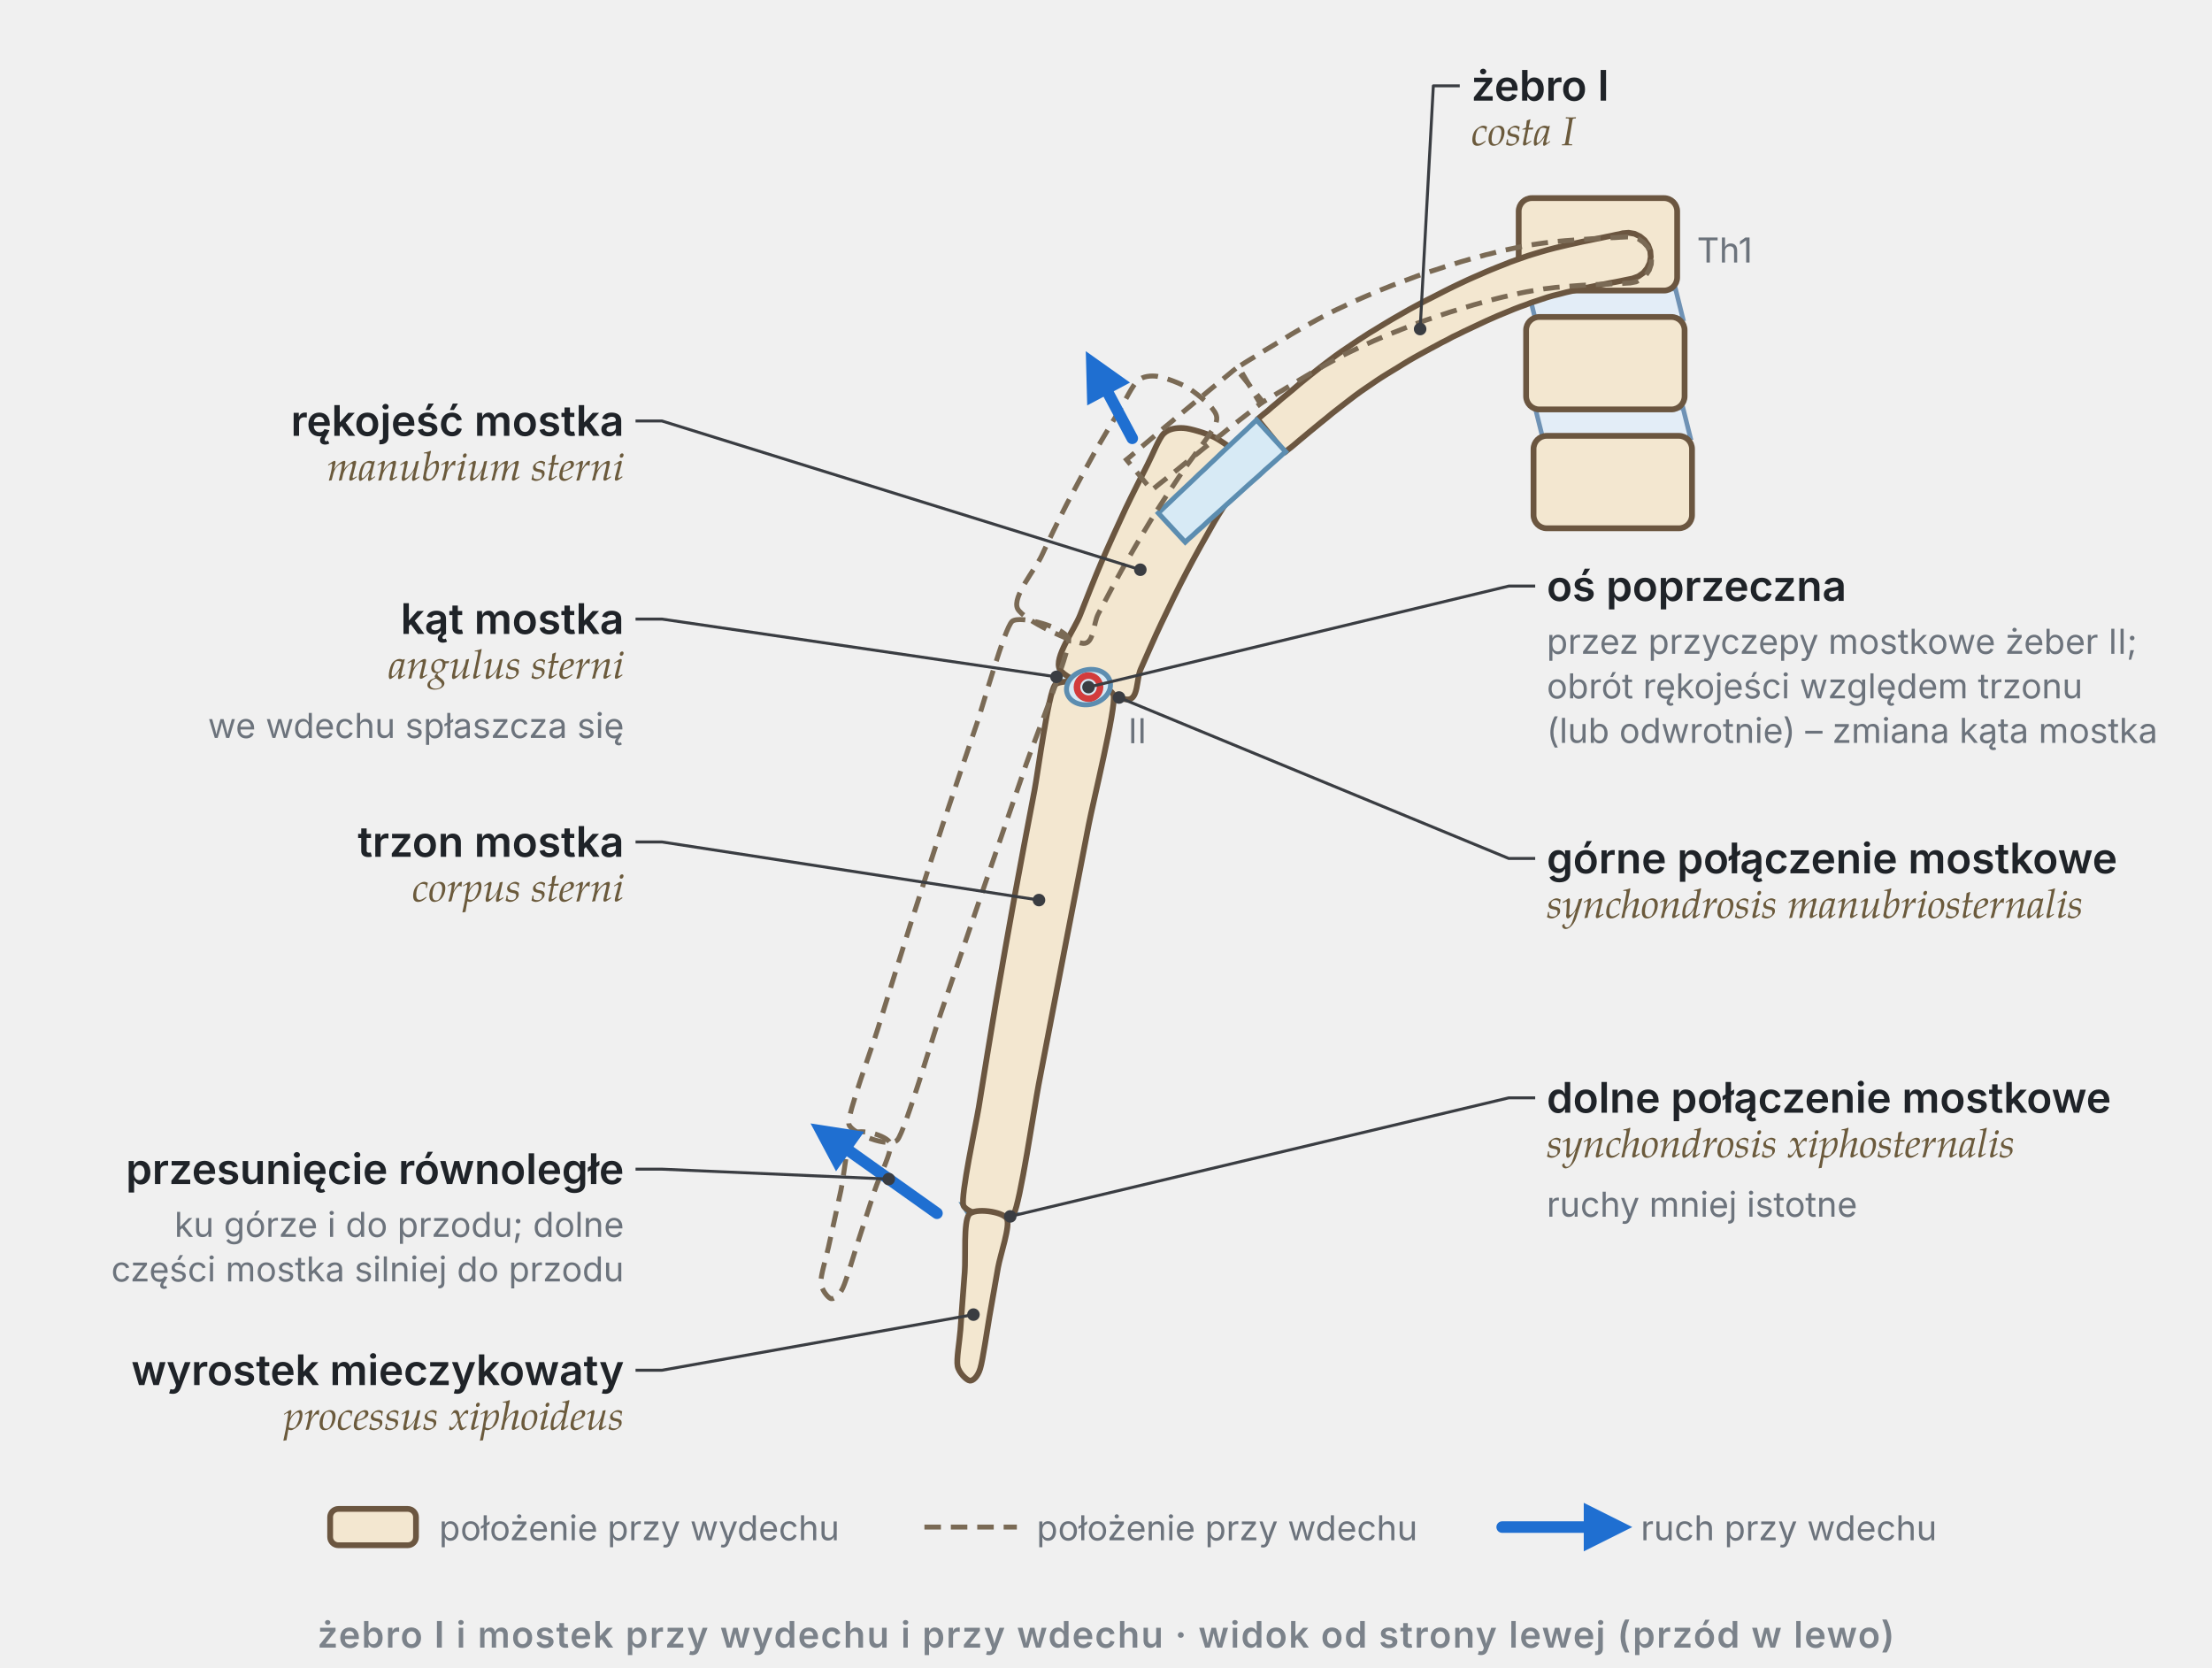
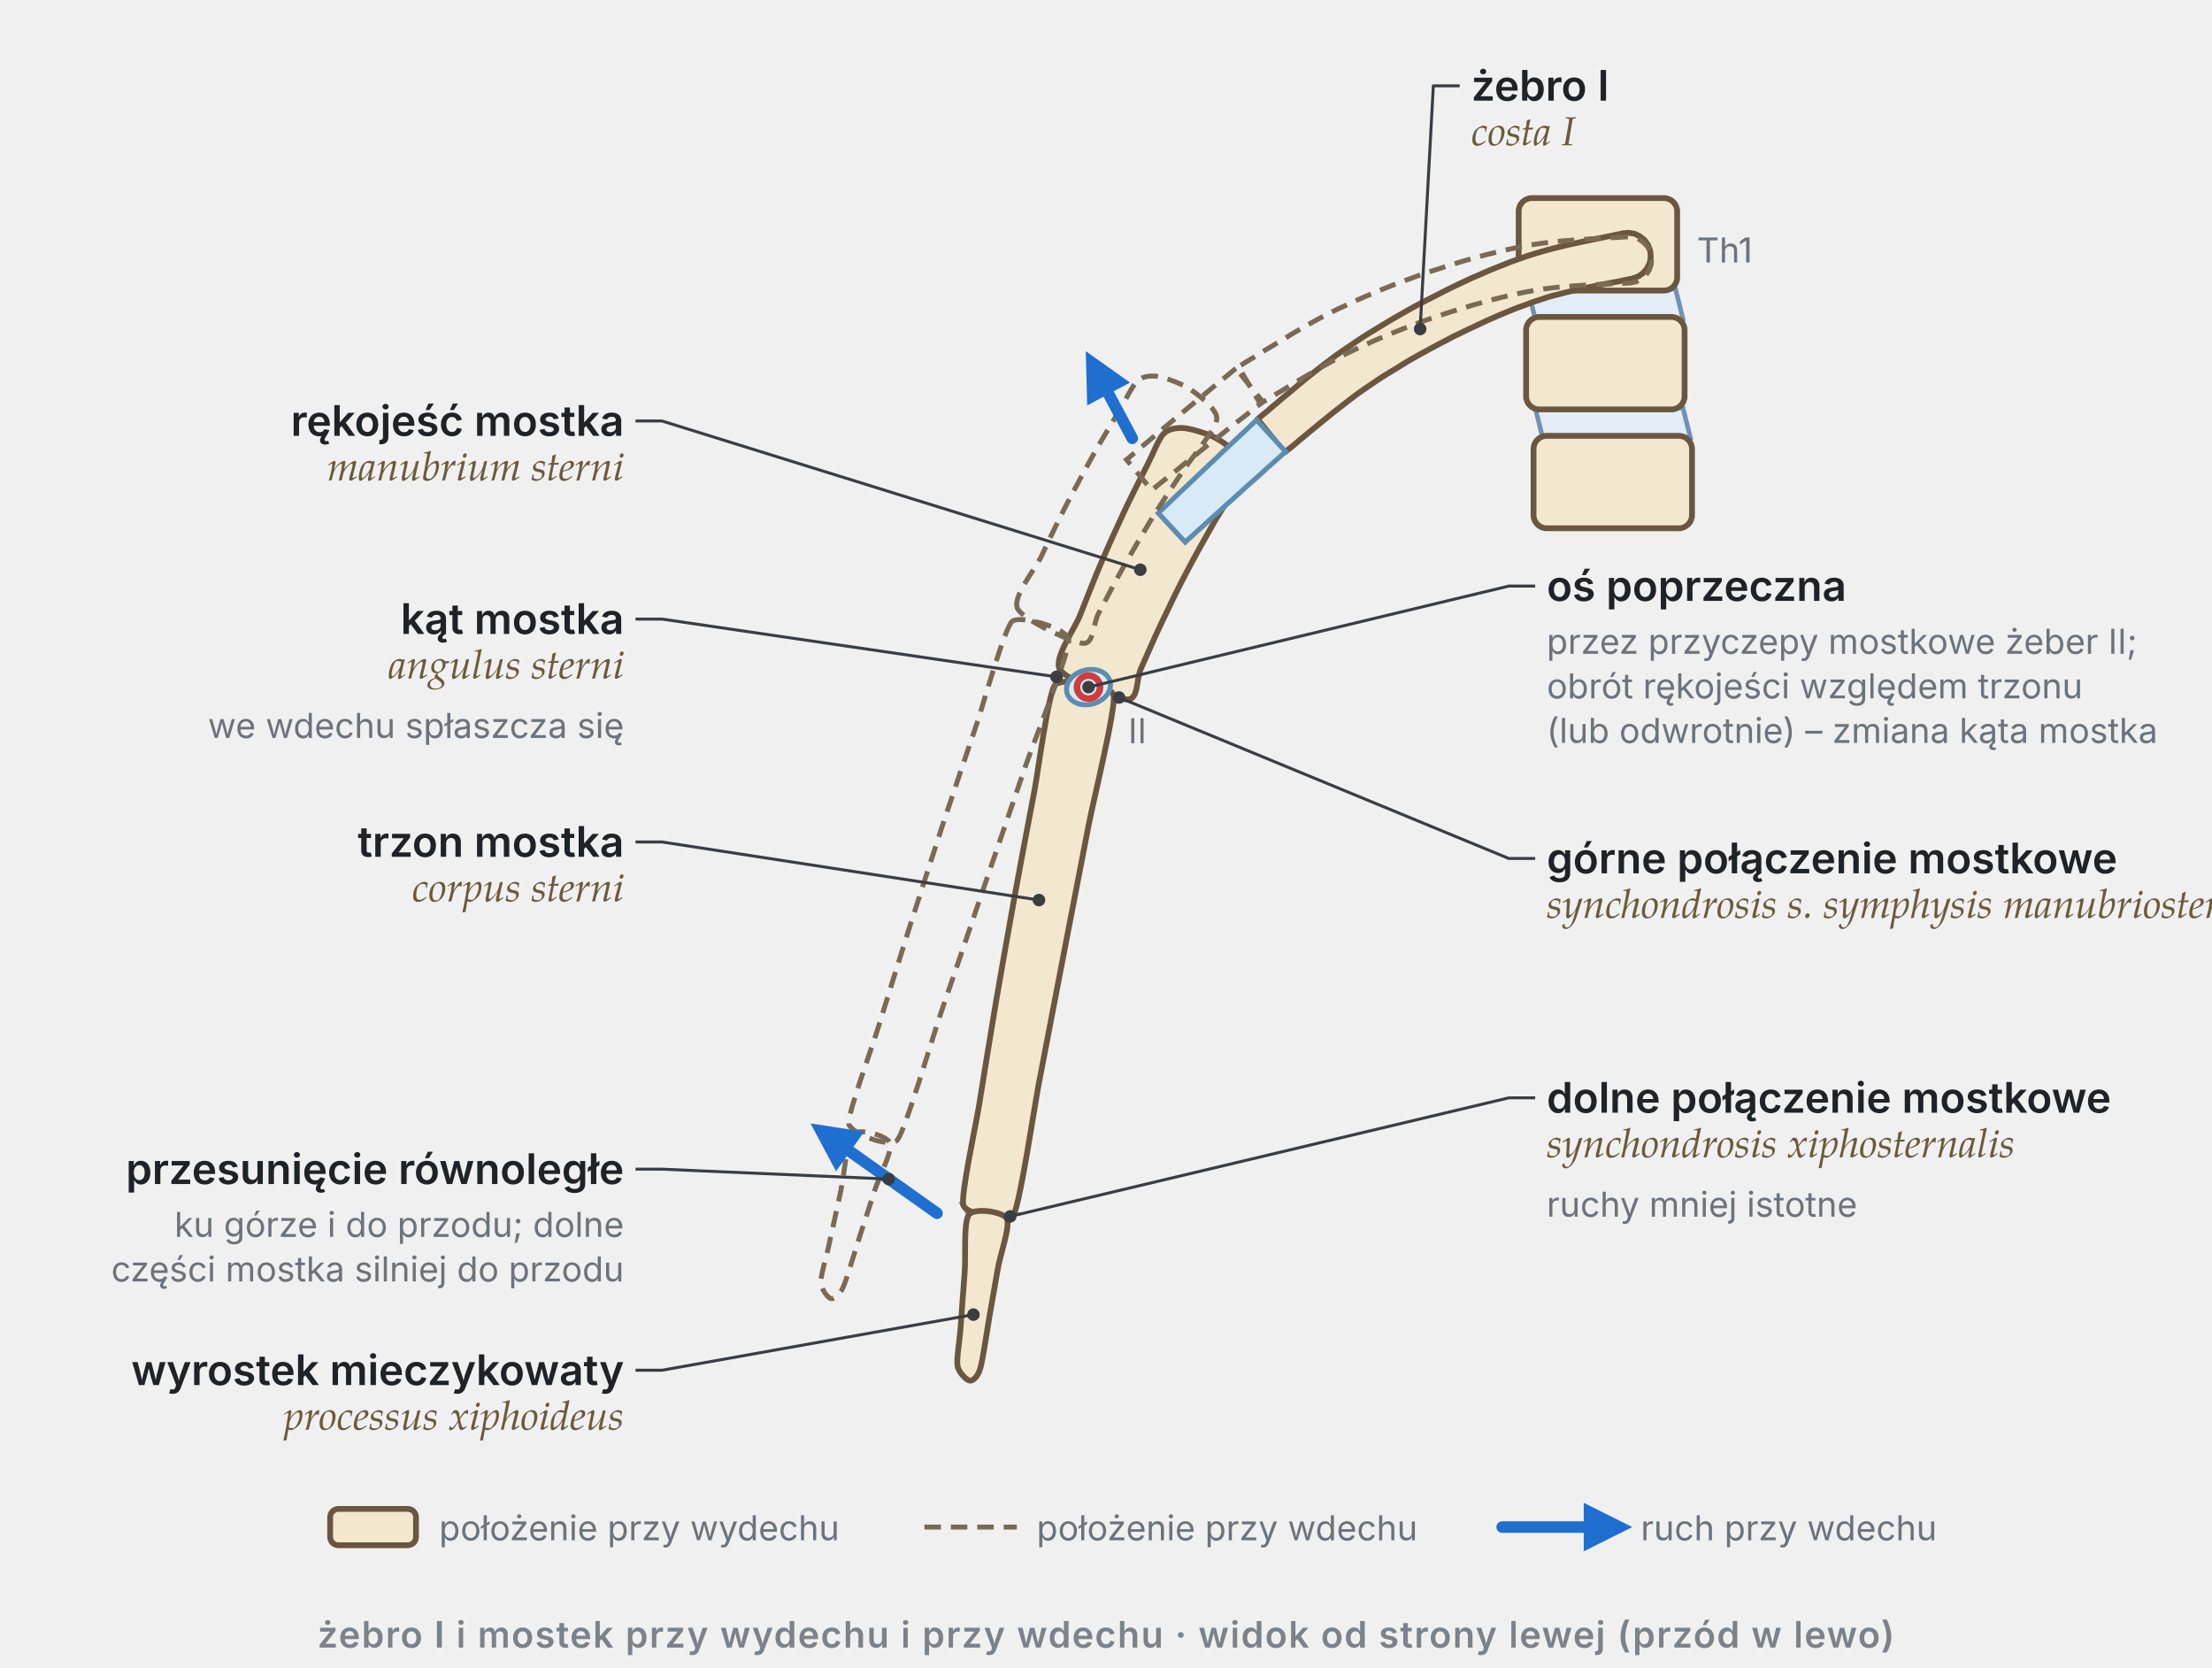
<svg xmlns="http://www.w3.org/2000/svg" viewBox="0 0 134 101" width="134mm" height="101mm">
  <style>
.bone{fill:#f3e7d0;stroke:#6b5640;stroke-width:.35;stroke-linejoin:round}
.bone2{fill:#e2cfab;stroke:#6b5640;stroke-width:.3;stroke-linejoin:round}
.bonel{fill:none;stroke:#8a7356;stroke-width:.22;stroke-linecap:round;stroke-linejoin:round}
.facet{fill:#cfe3f1;stroke:#4f7fa3;stroke-width:.28}
.cart{fill:#d7eaf5;stroke:#5c8db0;stroke-width:.3}
.annulus{fill:#e3edf7;stroke:#6f92b5;stroke-width:.28}
.nucleus{fill:#a9cbe8;stroke:#4f7fa3;stroke-width:.28}
.lig{fill:#efd28a;stroke:#a7822a;stroke-width:.28}
.ligl{fill:none;stroke:#b8902e;stroke-width:.55;stroke-linecap:round}
.capsule{fill:none;stroke:#7a6a55;stroke-width:.3;stroke-dasharray:1 .6}
.cavity{fill:#ffffff;stroke:#7a6a55;stroke-width:.22}
.muscle{fill:#eaa595;stroke:#b4553f;stroke-width:.3}
.musclel{fill:none;stroke:#c9705b;stroke-width:.2}
.tendon{fill:#f4ead6;stroke:#a89268;stroke-width:.3}
.nerve{fill:#f6d55c;stroke:#b8961c;stroke-width:.25}
.artery{fill:#e05a5a;stroke:#a82f2f;stroke-width:.25}
.vein{fill:#5b82c9;stroke:#33589b;stroke-width:.25}
.organ{fill:#f0d9e6;stroke:#a5708c;stroke-width:.28}
.hole{fill:#ffffff;stroke:#6b5640;stroke-width:.3}
.shade{fill:#6b5640;opacity:.10;stroke:none}
.arrow{fill:none;stroke:#1f6fd1;stroke-width:.7;stroke-linecap:round;marker-end:url(#ah)}
.arrow2{fill:none;stroke:#d23c3c;stroke-width:.7;stroke-linecap:round;marker-end:url(#ah2)}
.axis{fill:none;stroke:#d23c3c;stroke-width:.4;stroke-dasharray:2.2 .8 .4 .8}
.dim{fill:none;stroke:#8d939a;stroke-width:.22;stroke-dasharray:.8 .5}
.lead{fill:none;stroke:#3a3d42;stroke-width:.18;stroke-linejoin:round}
.dot{fill:#3a3d42}
.pl{font-family:Inter,sans-serif;font-weight:600;font-size:2.55px;fill:#1f2328}
.la{font-family:'TeX Gyre Pagella',serif;font-style:italic;font-size:2.45px;fill:#6b5a3c}
.note{font-family:Inter,sans-serif;font-size:2.1px;fill:#6c737c}
.notec{font-family:Inter,sans-serif;font-size:2.1px;fill:#6c737c;text-anchor:middle}
.big{font-family:Inter,sans-serif;font-weight:800;font-size:3.2px;fill:#1f2328}
.cap{font-family:Inter,sans-serif;font-size:2.2px;fill:#7b828a;letter-spacing:.08px;text-anchor:middle;font-weight:600}
</style>
  <defs>
    <marker id="ah" viewBox="0 0 10 10" refX="7" refY="5" markerWidth="4.2" markerHeight="4.2" orient="auto-start-reverse">
      <path d="M0,0 L10,5 L0,10 z" fill="#1f6fd1" />
    </marker>
    <marker id="ah2" viewBox="0 0 10 10" refX="7" refY="5" markerWidth="4.2" markerHeight="4.2" orient="auto-start-reverse">
      <path d="M0,0 L10,5 L0,10 z" fill="#d23c3c" />
    </marker>
  </defs>
  <g>
    <path class="annulus" d="M92.55,17.50 L101.50,17.50 L101.95,19.30 L93.00,19.30 Z" />
    <rect class="bone" x="92.00" y="12.00" width="9.6" height="5.6" rx=".8" />
    <path class="annulus" d="M93.00,24.70 L101.95,24.70 L102.40,26.50 L93.45,26.50 Z" />
    <rect class="bone" x="92.45" y="19.20" width="9.6" height="5.6" rx=".8" />
    <rect class="bone" x="92.90" y="26.40" width="9.6" height="5.6" rx=".8" />
    <text x="102.80" y="15.90" class="note" text-anchor="start">Th1</text>
    <path class="cart" d="M64.20,40.54 L68.31,42.37 L67.46,42.12 L63.91,41.49 Z" />
    <path class="cart" d="M58.36,73.01 L61.41,73.54 L60.99,73.81 L58.70,73.57 Z" />
    <path class="bone" d="M64.20,40.54 C63.82,39.86 65.09,38.13 65.43,37.26 C65.77,36.39 66.37,34.87 66.74,34.01 C67.11,33.15 67.81,31.61 68.18,30.82 C68.55,30.04 69.21,28.74 69.52,28.13 C69.83,27.53 70.20,26.56 70.49,26.27 C70.78,25.97 71.29,25.90 71.70,25.93 C72.10,25.95 73.08,26.25 73.53,26.47 C73.99,26.70 74.86,27.32 75.11,27.61 C75.35,27.90 75.56,28.12 75.35,28.65 C75.15,29.18 74.05,30.78 73.58,31.58 C73.12,32.38 72.31,33.83 71.88,34.66 C71.44,35.48 70.70,37.01 70.33,37.80 C69.96,38.58 69.37,39.93 69.10,40.54 C68.83,41.15 68.97,42.37 68.31,42.37 C67.66,42.37 64.59,41.23 64.20,40.54 Z" />
    <path class="bone" d="M63.91,41.49 C63.51,41.97 62.87,46.81 62.67,47.87 C62.46,48.94 61.66,53.20 61.47,54.26 C61.27,55.33 60.52,59.60 60.34,60.66 C60.16,61.73 59.45,66.05 59.29,67.08 C59.12,68.11 58.18,72.47 58.36,73.01 C58.53,73.55 61.03,74.15 61.41,73.54 C61.79,72.93 62.67,67.00 62.92,65.69 C63.17,64.38 64.18,59.14 64.43,57.83 C64.69,56.52 65.69,51.28 65.95,49.97 C66.20,48.66 67.63,42.82 67.46,42.12 C67.29,41.41 64.31,41.01 63.91,41.49 Z" />
    <path class="bone" d="M58.70,73.57 C58.36,74.01 58.51,76.13 58.44,77.06 C58.37,78.00 58.23,79.80 58.18,80.56 C58.12,81.31 57.93,82.34 58.01,82.75 C58.09,83.16 58.56,83.61 58.75,83.63 C58.93,83.65 59.22,83.42 59.38,82.90 C59.54,82.38 59.80,80.55 59.94,79.74 C60.08,78.92 60.32,77.56 60.46,76.78 C60.60,75.99 61.22,74.24 60.99,73.81 C60.75,73.39 59.04,73.14 58.70,73.57 Z" />
    <ellipse class="cart" cx="65.94" cy="41.62" rx="1.35" ry="1.05" transform="rotate(-15 65.94 41.62)" />
    <path class="bone" d="M98.30,14.13 L98.11,14.18 L97.89,14.22 L97.62,14.28 L97.32,14.34 L96.99,14.41 L96.64,14.48 L96.26,14.56 L95.86,14.64 L95.46,14.73 L95.04,14.82 L94.62,14.92 L94.20,15.02 L93.78,15.13 L93.36,15.25 L92.96,15.37 L92.57,15.49 L92.20,15.62 L91.83,15.75 L91.47,15.88 L91.10,16.03 L90.74,16.17 L90.37,16.32 L90.01,16.47 L89.65,16.63 L89.28,16.79 L88.92,16.95 L88.56,17.12 L88.20,17.29 L87.85,17.46 L87.49,17.64 L87.14,17.82 L86.79,18.00 L86.43,18.18 L86.08,18.36 L85.73,18.55 L85.38,18.74 L85.03,18.94 L84.68,19.14 L84.33,19.34 L83.98,19.55 L83.63,19.76 L83.29,19.97 L82.94,20.18 L82.60,20.40 L82.26,20.62 L81.92,20.85 L81.58,21.08 L81.24,21.31 L80.89,21.56 L80.53,21.83 L80.16,22.11 L79.79,22.40 L79.42,22.69 L79.05,22.99 L78.68,23.29 L78.33,23.59 L77.98,23.88 L77.65,24.15 L77.34,24.42 L77.05,24.66 L76.79,24.89 L76.55,25.08 L76.35,25.25 L76.18,25.39 L77.82,27.41 L78.00,27.26 L78.22,27.09 L78.46,26.89 L78.73,26.66 L79.02,26.42 L79.33,26.16 L79.66,25.89 L80.00,25.61 L80.35,25.33 L80.70,25.04 L81.06,24.76 L81.42,24.48 L81.77,24.21 L82.11,23.95 L82.44,23.71 L82.76,23.49 L83.07,23.28 L83.39,23.06 L83.71,22.85 L84.03,22.65 L84.36,22.45 L84.69,22.25 L85.01,22.05 L85.34,21.85 L85.67,21.66 L86.01,21.47 L86.34,21.29 L86.67,21.11 L87.01,20.93 L87.34,20.75 L87.68,20.58 L88.01,20.40 L88.35,20.24 L88.69,20.07 L89.03,19.91 L89.37,19.75 L89.71,19.59 L90.05,19.43 L90.39,19.28 L90.73,19.13 L91.07,18.99 L91.41,18.85 L91.75,18.71 L92.09,18.58 L92.43,18.46 L92.76,18.33 L93.10,18.22 L93.43,18.11 L93.76,18.00 L94.11,17.90 L94.48,17.81 L94.86,17.71 L95.26,17.62 L95.65,17.53 L96.05,17.44 L96.44,17.36 L96.82,17.28 L97.19,17.21 L97.54,17.14 L97.87,17.08 L98.17,17.02 L98.45,16.96 L98.70,16.91 L98.90,16.87 L99.25,16.74 L99.55,16.53 L99.78,16.25 L99.94,15.92 L100.00,15.56 L99.97,15.20 L99.84,14.85 L99.63,14.55 L99.35,14.32 L99.02,14.16 L98.66,14.10 Z" />
    <path class="cart" d="M76.12,25.44 L75.95,25.60 L75.74,25.80 L75.49,26.04 L75.21,26.30 L74.90,26.59 L74.58,26.89 L74.25,27.20 L73.92,27.51 L73.60,27.82 L73.29,28.11 L72.98,28.41 L72.63,28.73 L72.28,29.07 L71.91,29.42 L71.55,29.76 L71.20,30.09 L70.88,30.40 L70.59,30.67 L70.35,30.90 L70.17,31.08 L71.80,32.84 L71.99,32.66 L72.24,32.44 L72.53,32.17 L72.86,31.88 L73.21,31.55 L73.58,31.22 L73.96,30.88 L74.32,30.55 L74.67,30.24 L74.99,29.95 L75.30,29.67 L75.63,29.37 L75.97,29.07 L76.31,28.77 L76.63,28.47 L76.95,28.19 L77.23,27.94 L77.49,27.71 L77.71,27.51 L77.88,27.36 Z" />
    <path class="capsule" d="M61.64,36.86 C61.31,36.15 62.70,34.51 63.10,33.67 C63.49,32.82 64.20,31.35 64.63,30.52 C65.06,29.69 65.87,28.19 66.29,27.44 C66.72,26.68 67.47,25.43 67.82,24.85 C68.16,24.27 68.61,23.33 68.92,23.06 C69.23,22.78 69.74,22.74 70.14,22.80 C70.54,22.86 71.50,23.22 71.93,23.47 C72.37,23.73 73.20,24.41 73.42,24.72 C73.65,25.02 73.84,25.26 73.60,25.77 C73.36,26.29 72.15,27.81 71.63,28.57 C71.11,29.34 70.20,30.72 69.71,31.52 C69.22,32.32 68.37,33.79 67.94,34.55 C67.52,35.30 66.84,36.60 66.53,37.19 C66.22,37.78 66.27,39.02 65.62,38.97 C64.97,38.93 61.98,37.57 61.64,36.86 Z" />
    <path class="capsule" d="M61.31,37.64 C60.85,38.06 59.54,42.76 59.19,43.79 C58.84,44.82 57.45,48.92 57.11,49.95 C56.77,50.98 55.44,55.10 55.11,56.13 C54.78,57.16 53.48,61.34 53.17,62.34 C52.87,63.33 51.32,67.52 51.42,68.08 C51.52,68.64 53.91,69.59 54.37,69.04 C54.83,68.49 56.53,62.73 56.96,61.47 C57.40,60.21 59.12,55.16 59.55,53.90 C59.99,52.64 61.71,47.59 62.15,46.33 C62.58,45.07 64.81,39.48 64.74,38.76 C64.67,38.03 61.77,37.23 61.31,37.64 Z" />
    <path class="capsule" d="M51.68,68.69 C51.29,69.07 51.14,71.20 50.94,72.11 C50.74,73.02 50.36,74.79 50.19,75.53 C50.03,76.27 49.71,77.26 49.73,77.68 C49.74,78.10 50.15,78.61 50.33,78.66 C50.51,78.70 50.83,78.51 51.06,78.01 C51.29,77.52 51.80,75.75 52.06,74.96 C52.31,74.18 52.74,72.87 52.99,72.10 C53.23,71.34 54.09,69.70 53.92,69.24 C53.74,68.79 52.08,68.31 51.68,68.69 Z" />
    <path class="capsule" d="M98.56,14.35 L98.37,14.36 L98.14,14.37 L97.87,14.39 L97.56,14.40 L97.23,14.42 L96.86,14.44 L96.48,14.46 L96.08,14.49 L95.66,14.51 L95.24,14.55 L94.81,14.58 L94.37,14.62 L93.94,14.67 L93.52,14.72 L93.10,14.78 L92.70,14.84 L92.31,14.91 L91.93,14.99 L91.55,15.07 L91.16,15.15 L90.78,15.24 L90.40,15.34 L90.02,15.43 L89.63,15.54 L89.25,15.64 L88.87,15.75 L88.49,15.86 L88.11,15.98 L87.73,16.09 L87.35,16.22 L86.98,16.34 L86.60,16.46 L86.23,16.59 L85.85,16.72 L85.48,16.86 L85.10,17.00 L84.73,17.14 L84.35,17.28 L83.98,17.43 L83.60,17.58 L83.23,17.74 L82.85,17.90 L82.48,18.06 L82.11,18.22 L81.74,18.39 L81.37,18.57 L81.00,18.74 L80.63,18.92 L80.25,19.12 L79.85,19.33 L79.45,19.55 L79.04,19.78 L78.62,20.02 L78.21,20.26 L77.81,20.51 L77.41,20.75 L77.03,20.98 L76.66,21.20 L76.31,21.42 L75.99,21.62 L75.69,21.80 L75.43,21.96 L75.21,22.10 L75.02,22.21 L76.34,24.45 L76.54,24.33 L76.78,24.19 L77.05,24.03 L77.35,23.84 L77.68,23.65 L78.02,23.44 L78.39,23.22 L78.76,22.99 L79.15,22.76 L79.54,22.53 L79.94,22.30 L80.34,22.08 L80.72,21.87 L81.10,21.66 L81.46,21.47 L81.81,21.30 L82.15,21.14 L82.50,20.97 L82.84,20.82 L83.19,20.66 L83.54,20.51 L83.90,20.36 L84.25,20.21 L84.61,20.07 L84.96,19.93 L85.32,19.79 L85.67,19.65 L86.03,19.52 L86.39,19.39 L86.75,19.27 L87.10,19.15 L87.46,19.03 L87.82,18.91 L88.18,18.80 L88.54,18.68 L88.90,18.58 L89.26,18.47 L89.62,18.37 L89.98,18.27 L90.34,18.17 L90.69,18.08 L91.05,17.99 L91.41,17.91 L91.76,17.83 L92.11,17.75 L92.46,17.68 L92.81,17.62 L93.16,17.56 L93.50,17.50 L93.86,17.46 L94.24,17.41 L94.64,17.38 L95.04,17.34 L95.44,17.31 L95.84,17.28 L96.24,17.26 L96.63,17.24 L97.00,17.22 L97.36,17.21 L97.70,17.19 L98.01,17.18 L98.29,17.17 L98.54,17.15 L98.75,17.14 L99.11,17.07 L99.44,16.90 L99.71,16.66 L99.91,16.36 L100.03,16.01 L100.05,15.64 L99.98,15.29 L99.82,14.96 L99.57,14.69 L99.27,14.48 L98.92,14.37 Z" />
    <path class="capsule" d="M74.87,22.32 L74.68,22.47 L74.44,22.67 L74.16,22.90 L73.85,23.16 L73.50,23.44 L73.15,23.73 L72.78,24.04 L72.41,24.34 L72.05,24.64 L71.70,24.93 L71.35,25.22 L70.97,25.54 L70.57,25.87 L70.17,26.21 L69.77,26.55 L69.39,26.87 L69.03,27.17 L68.72,27.44 L68.45,27.67 L68.24,27.84 L69.77,29.69 L69.98,29.52 L70.25,29.30 L70.58,29.04 L70.94,28.75 L71.33,28.44 L71.73,28.11 L72.14,27.78 L72.55,27.46 L72.93,27.15 L73.28,26.87 L73.63,26.59 L74.00,26.31 L74.37,26.01 L74.74,25.72 L75.11,25.43 L75.46,25.16 L75.78,24.91 L76.06,24.68 L76.31,24.49 L76.50,24.34 Z" />
    <circle class="axis" style="stroke-dasharray:none" cx="65.94" cy="41.62" r=".7" />
    <circle class="dot" style="fill:#d23c3c" cx="65.94" cy="41.62" r=".25" />
    <text x="68.34" y="45.02" class="note" text-anchor="start">II</text>
    <path class="arrow" d="M68.59,26.55 L66.19,22.05" />
    <path class="arrow" d="M56.76,73.49 L49.82,68.56" />
    <rect class="bone" x="20.00" y="91.40" width="5.2" height="2.2" rx=".5" />
    <text x="26.60" y="93.30" class="note" text-anchor="start">położenie przy wydechu</text>
    <path class="capsule" d="M56.00,92.50 L61.60,92.50" />
    <text x="62.80" y="93.30" class="note" text-anchor="start">położenie przy wdechu</text>
    <path class="arrow" d="M91.00,92.50 L98.00,92.50" />
    <text x="99.40" y="93.30" class="note" text-anchor="start">ruch przy wdechu</text>
    <text x="37.80" y="44.70" class="note" text-anchor="end">we wdechu spłaszcza się</text>
    <text x="37.80" y="74.92" class="note" text-anchor="end">ku górze i do przodu; dolne</text>
    <text x="37.80" y="77.62" class="note" text-anchor="end">części mostka silniej do przodu</text>
    <text x="93.70" y="39.60" class="note" text-anchor="start">przez przyczepy mostkowe żeber II;</text>
    <text x="93.70" y="42.30" class="note" text-anchor="start">obrót rękojeści względem trzonu</text>
    <text x="93.70" y="45.00" class="note" text-anchor="start">(lub odwrotnie) – zmiana kąta mostka</text>
    <text x="93.70" y="73.70" class="note" text-anchor="start">ruchy mniej istotne</text>
  </g>
  <g>
    <polyline class="lead" points="69.08,34.51 40.10,25.50 38.50,25.50" />
    <circle class="dot" cx="69.08" cy="34.51" r=".38" />
    <text x="37.80" y="26.40" class="pl" text-anchor="end">rękojeść mostka</text>
    <text x="37.80" y="29.10" class="la" text-anchor="end">manubrium sterni</text>
    <polyline class="lead" points="64.00,41.00 40.10,37.50 38.50,37.50" />
    <circle class="dot" cx="64.00" cy="41.00" r=".38" />
    <text x="37.80" y="38.40" class="pl" text-anchor="end">kąt mostka</text>
    <text x="37.80" y="41.10" class="la" text-anchor="end">angulus sterni</text>
    <polyline class="lead" points="62.94,54.52 40.10,51.00 38.50,51.00" />
    <circle class="dot" cx="62.94" cy="54.52" r=".38" />
    <text x="37.80" y="51.90" class="pl" text-anchor="end">trzon mostka</text>
    <text x="37.80" y="54.60" class="la" text-anchor="end">corpus sterni</text>
    <polyline class="lead" points="53.84,71.42 40.10,70.82 38.50,70.82" />
    <circle class="dot" cx="53.84" cy="71.42" r=".38" />
    <text x="37.80" y="71.72" class="pl" text-anchor="end">przesunięcie równoległe</text>
    <polyline class="lead" points="58.97,79.63 40.10,83.00 38.50,83.00" />
    <circle class="dot" cx="58.97" cy="79.63" r=".38" />
    <text x="37.80" y="83.90" class="pl" text-anchor="end">wyrostek mieczykowaty</text>
    <text x="37.80" y="86.60" class="la" text-anchor="end">processus xiphoideus</text>
    <polyline class="lead" points="86.03,19.93 86.83,5.20 88.43,5.20" />
    <circle class="dot" cx="86.03" cy="19.93" r=".38" />
    <text x="89.13" y="6.10" class="pl" text-anchor="start">żebro I</text>
    <text x="89.13" y="8.80" class="la" text-anchor="start">costa I</text>
    <polyline class="lead" points="65.94,41.62 91.40,35.50 93.00,35.50" />
    <circle class="dot" cx="65.94" cy="41.62" r=".38" />
    <text x="93.70" y="36.40" class="pl" text-anchor="start">oś poprzeczna</text>
    <polyline class="lead" points="67.79,42.25 91.40,52.00 93.00,52.00" />
    <circle class="dot" cx="67.79" cy="42.25" r=".38" />
    <text x="93.70" y="52.90" class="pl" text-anchor="start">górne połączenie mostkowe</text>
-     <text x="93.70" y="55.60" class="la" text-anchor="start">synchondrosis manubriosternalis</text>
+     <text x="93.70" y="55.60" class="la" text-anchor="start">synchondrosis s. symphysis manubriosternalis</text>
    <polyline class="lead" points="61.20,73.68 91.40,66.50 93.00,66.50" />
    <circle class="dot" cx="61.20" cy="73.68" r=".38" />
    <text x="93.70" y="67.40" class="pl" text-anchor="start">dolne połączenie mostkowe</text>
    <text x="93.70" y="70.10" class="la" text-anchor="start">synchondrosis xiphosternalis</text>
  </g>
  <text x="67.00" y="99.80" class="cap">żebro I i mostek przy wydechu i przy wdechu · widok od strony lewej (przód w lewo)</text>
</svg>
